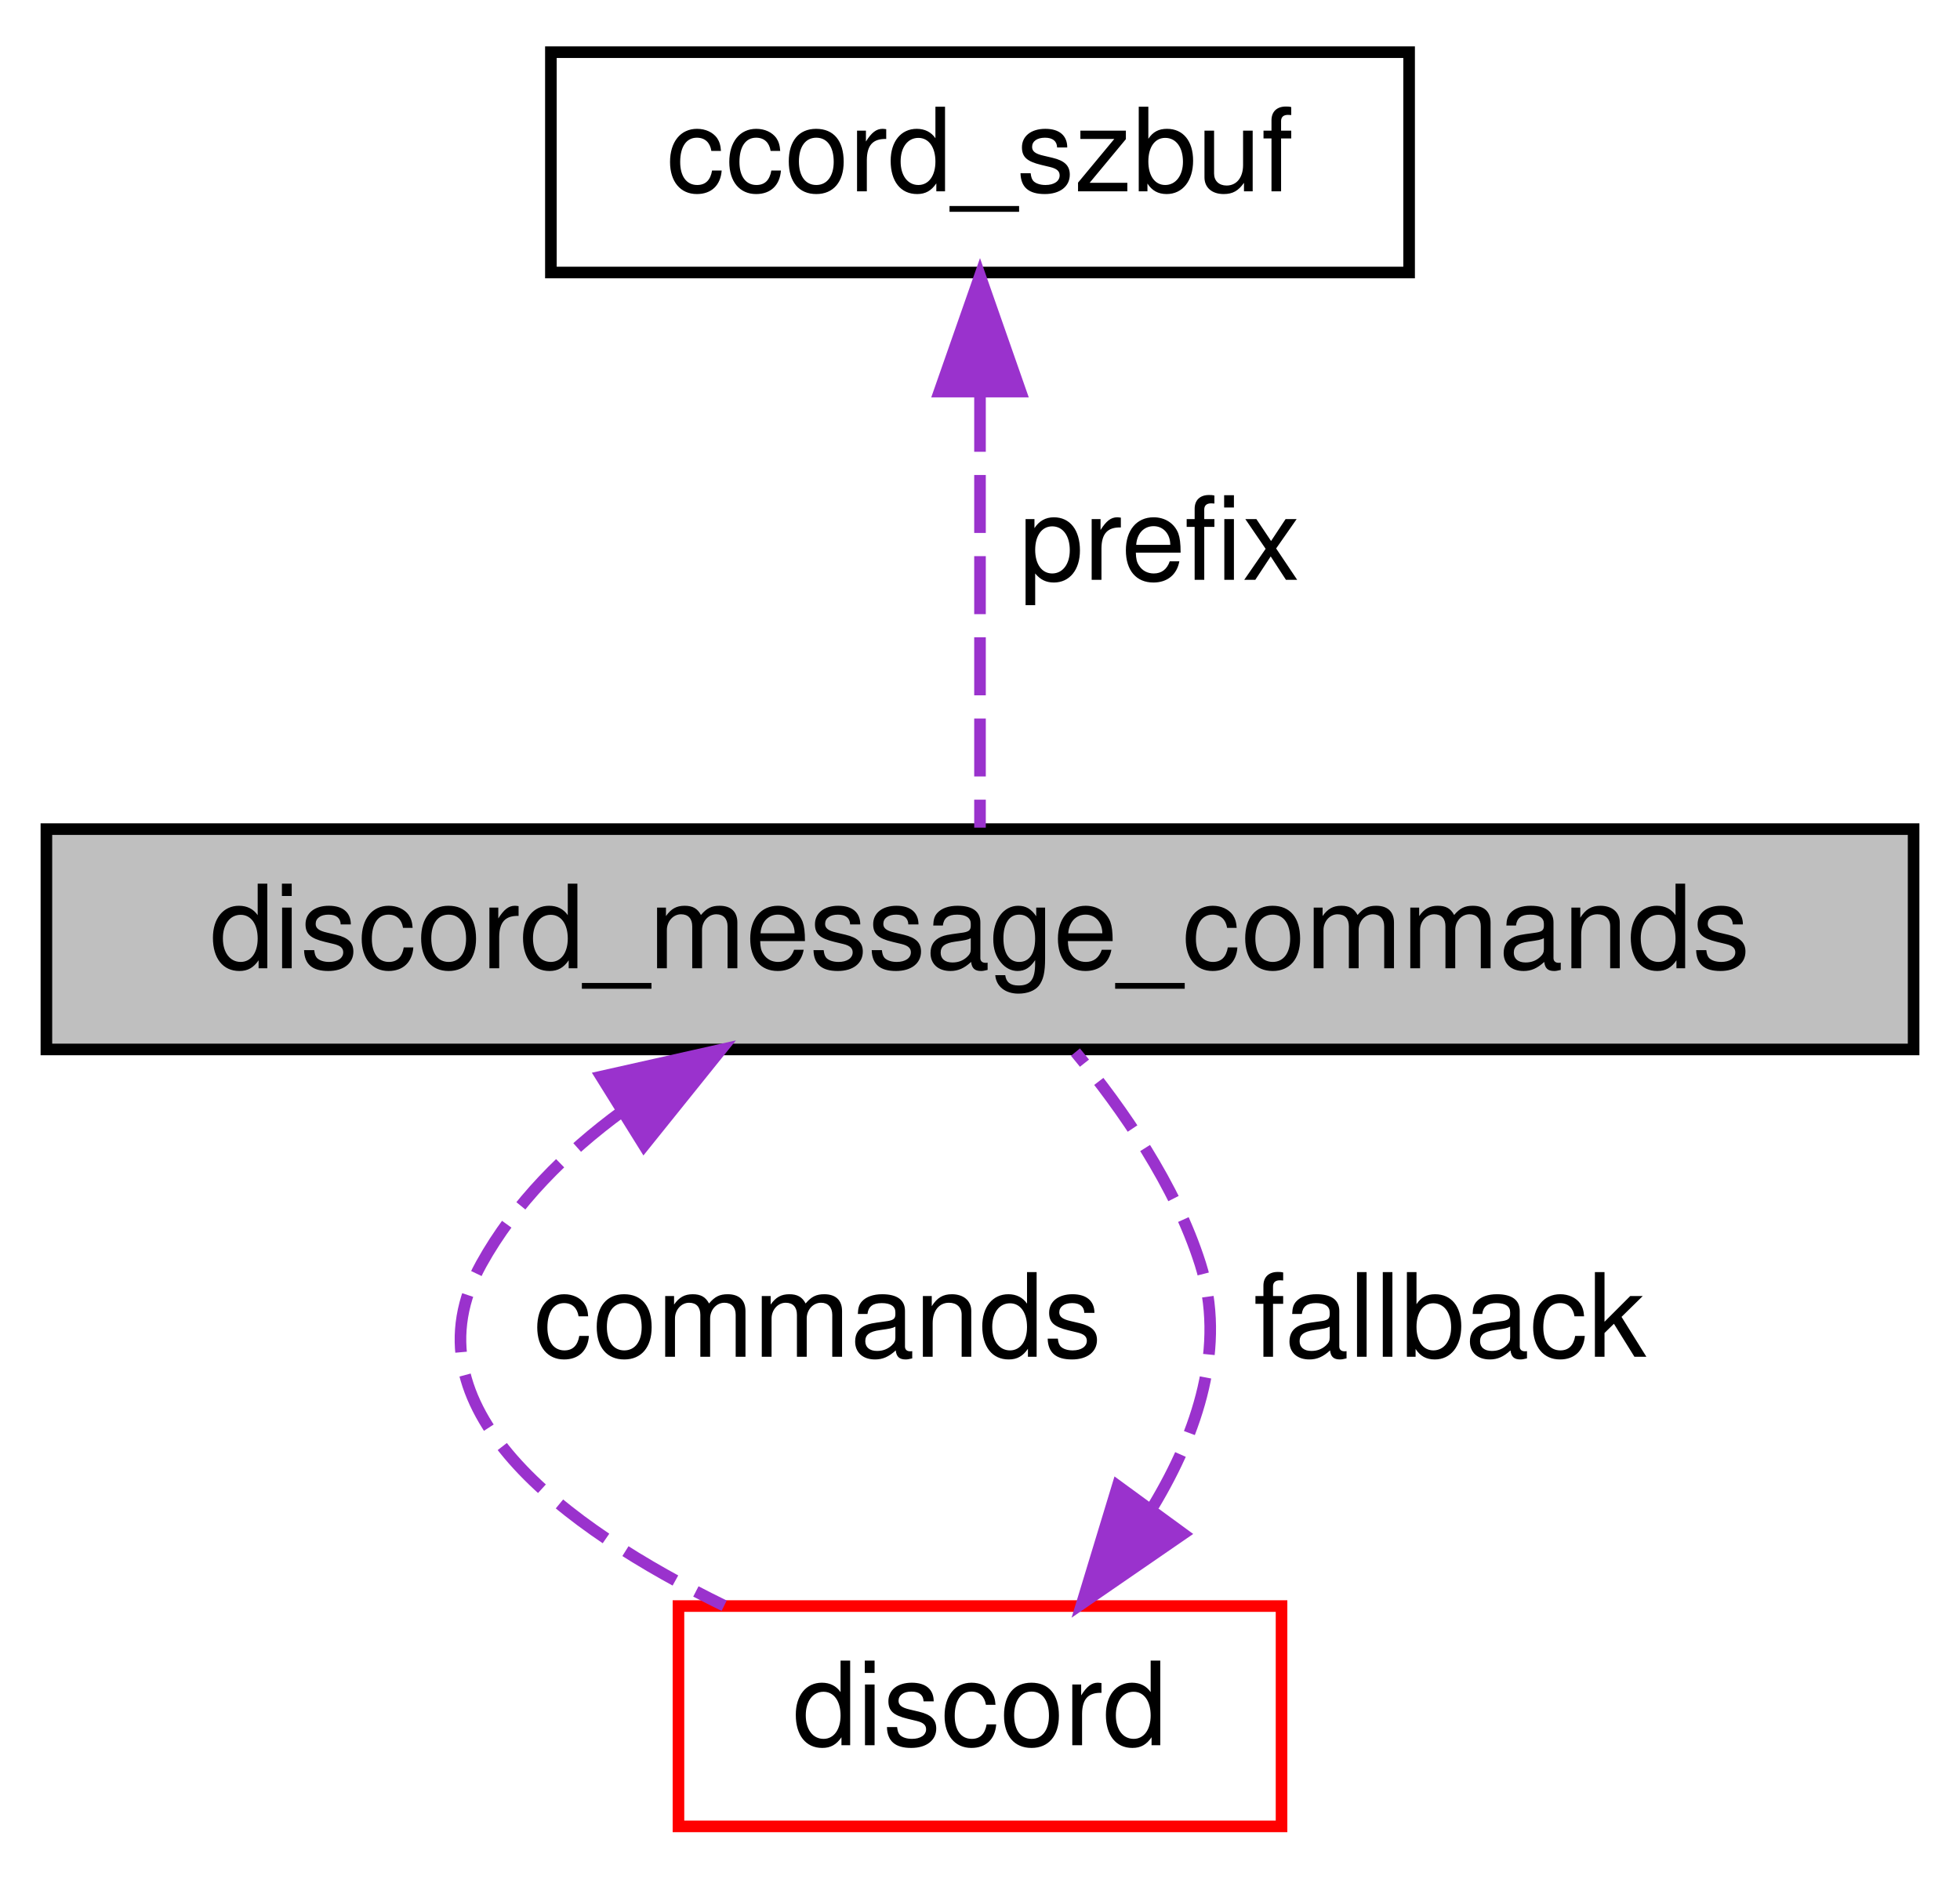
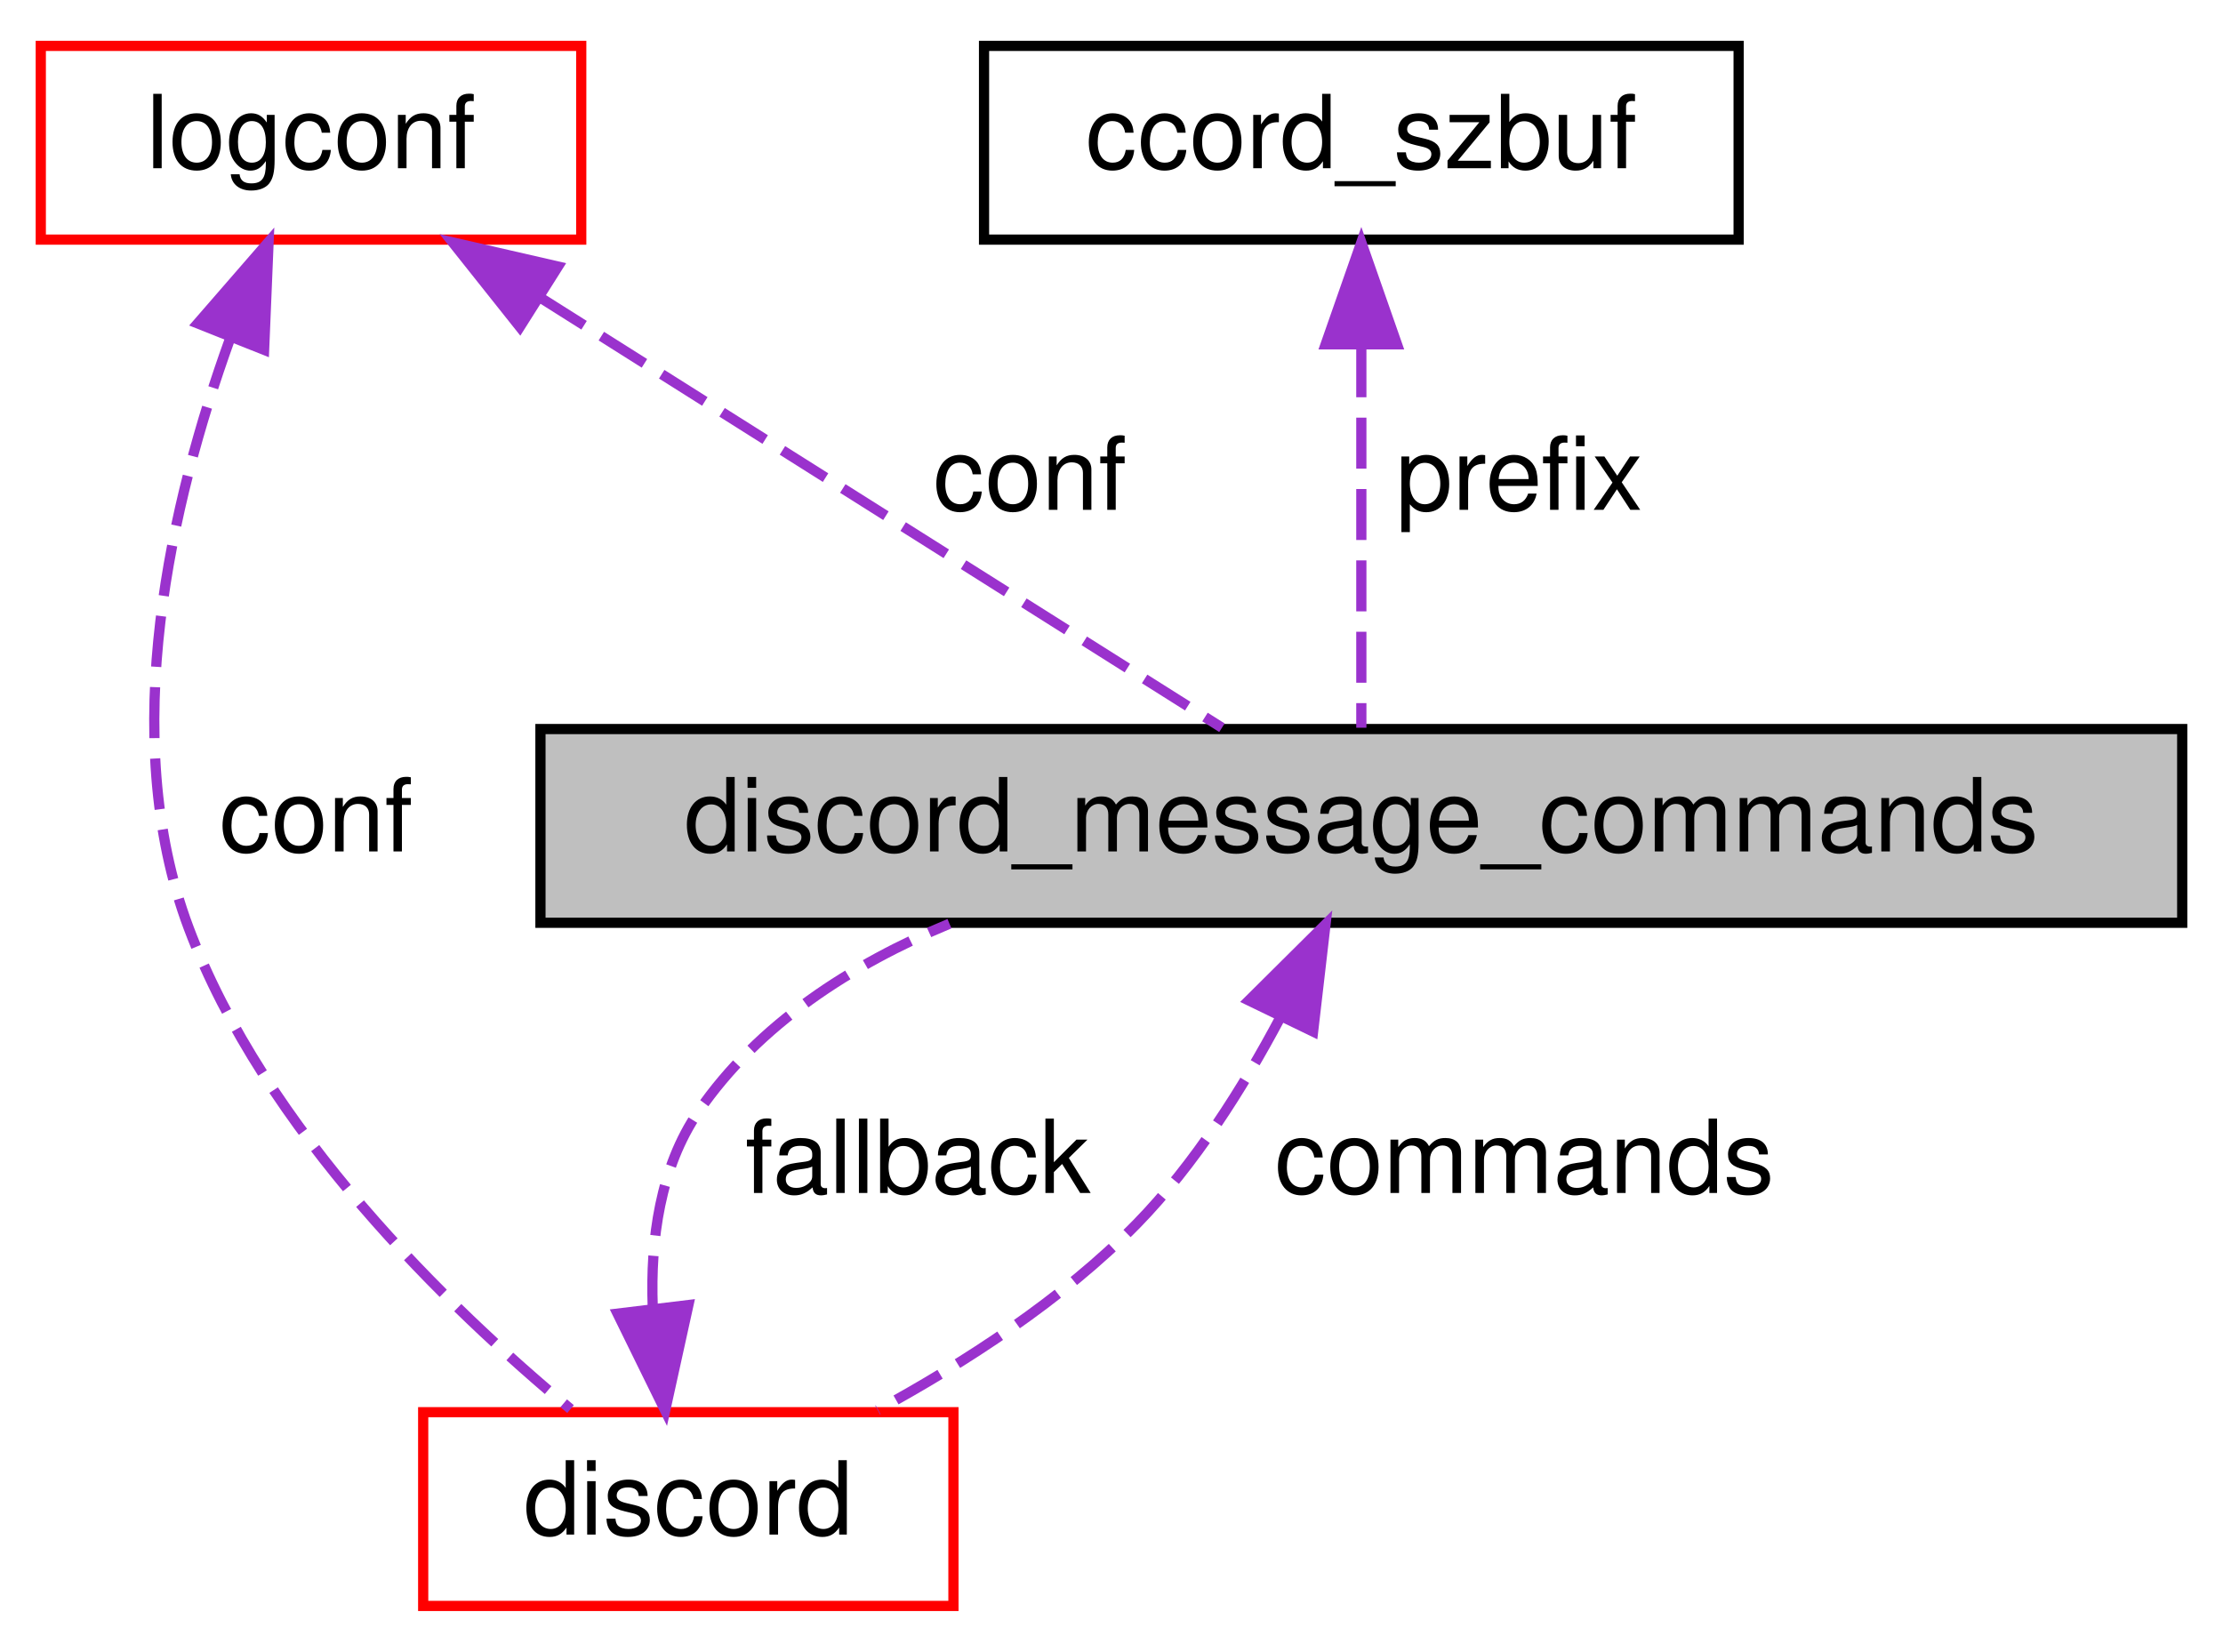
- <svg xmlns="http://www.w3.org/2000/svg" xmlns:xlink="http://www.w3.org/1999/xlink" width="169pt" height="162pt" viewBox="0.00 0.00 169.00 162.00">
+ <svg xmlns="http://www.w3.org/2000/svg" xmlns:xlink="http://www.w3.org/1999/xlink" width="218pt" height="162pt" viewBox="0.00 0.00 218.00 162.00">
  <g id="graph0" class="graph" transform="scale(1 1) rotate(0) translate(4 158)">
    <g id="node1" class="node">
      <g id="a_node1">
        <a xlink:title="The handle for storing user's message commands.">
-           <polygon fill="#bfbfbf" stroke="black" points="0,-67.5 0,-86.5 161,-86.5 161,-67.5 0,-67.5" />
-           <text text-anchor="middle" x="80.5" y="-74.5" font-family="Helvetica,sans-Serif" font-size="10.00">discord_message_commands</text>
+           <polygon fill="#bfbfbf" stroke="black" points="49,-67.5 49,-86.5 210,-86.5 210,-67.5 49,-67.5" />
+           <text text-anchor="middle" x="129.5" y="-74.5" font-family="Helvetica,sans-Serif" font-size="10.00">discord_message_commands</text>
        </a>
      </g>
    </g>
-     <g id="node3" class="node">
-       <g id="a_node3">
+     <g id="node4" class="node">
+       <g id="a_node4">
        <a xlink:href="structdiscord.html" target="_top" xlink:title="The Discord client handler.">
-           <polygon fill="none" stroke="red" points="54.5,-0.5 54.5,-19.5 106.5,-19.5 106.5,-0.5 54.5,-0.5" />
-           <text text-anchor="middle" x="80.5" y="-7.5" font-family="Helvetica,sans-Serif" font-size="10.00">discord</text>
+           <polygon fill="none" stroke="red" points="37.5,-0.5 37.5,-19.5 89.5,-19.5 89.5,-0.5 37.5,-0.5" />
+           <text text-anchor="middle" x="63.5" y="-7.5" font-family="Helvetica,sans-Serif" font-size="10.00">discord</text>
        </a>
      </g>
    </g>
-     <g id="edge3" class="edge">
-       <path fill="none" stroke="#9a32cd" stroke-dasharray="5,2" d="M49.66,-62.18C44.78,-58.6 40.4,-54.24 37.5,-49 30.65,-36.62 44.63,-26.28 58.44,-19.53" />
-       <polygon fill="#9a32cd" stroke="#9a32cd" points="47.83,-65.16 58.17,-67.48 51.53,-59.22 47.83,-65.16" />
-       <text text-anchor="middle" x="66.5" y="-41" font-family="Helvetica,sans-Serif" font-size="10.00"> commands</text>
+     <g id="edge5" class="edge">
+       <path fill="none" stroke="#9a32cd" stroke-dasharray="5,2" d="M121.52,-58.14C117.9,-51.32 113.15,-43.79 107.5,-38 100.24,-30.56 90.53,-24.31 82.07,-19.71" />
+       <polygon fill="#9a32cd" stroke="#9a32cd" points="118.47,-59.88 125.99,-67.35 124.77,-56.83 118.47,-59.88" />
+       <text text-anchor="middle" x="145.5" y="-41" font-family="Helvetica,sans-Serif" font-size="10.00"> commands</text>
    </g>
    <g id="node2" class="node">
      <g id="a_node2">
-         <a xlink:href="structccord__szbuf.html" target="_top" xlink:title="Generic sized buffer.">
-           <polygon fill="none" stroke="black" points="43.5,-134.5 43.5,-153.5 117.5,-153.5 117.5,-134.5 43.5,-134.5" />
-           <text text-anchor="middle" x="80.5" y="-141.5" font-family="Helvetica,sans-Serif" font-size="10.00">ccord_szbuf</text>
+         <a xlink:href="structlogconf.html" target="_top" xlink:title="A stackful and modularized wrapper over the popular 'log.c' facilities.">
+           <polygon fill="none" stroke="red" points="0,-134.5 0,-153.5 53,-153.5 53,-134.5 0,-134.5" />
+           <text text-anchor="middle" x="26.5" y="-141.5" font-family="Helvetica,sans-Serif" font-size="10.00">logconf</text>
        </a>
      </g>
    </g>
    <g id="edge1" class="edge">
-       <path fill="none" stroke="#9a32cd" stroke-dasharray="5,2" d="M80.5,-124.04C80.5,-111.67 80.5,-96.12 80.5,-86.63" />
-       <polygon fill="#9a32cd" stroke="#9a32cd" points="77,-124.23 80.5,-134.23 84,-124.23 77,-124.23" />
-       <text text-anchor="middle" x="96" y="-108" font-family="Helvetica,sans-Serif" font-size="10.00"> prefix</text>
+       <path fill="none" stroke="#9a32cd" stroke-dasharray="5,2" d="M49.05,-128.77C69.44,-115.9 98.79,-97.38 115.83,-86.63" />
+       <polygon fill="#9a32cd" stroke="#9a32cd" points="46.98,-125.94 40.39,-134.23 50.72,-131.86 46.98,-125.94" />
+       <text text-anchor="middle" x="97" y="-108" font-family="Helvetica,sans-Serif" font-size="10.00"> conf</text>
+     </g>
+     <g id="edge4" class="edge">
+       <path fill="none" stroke="#9a32cd" stroke-dasharray="5,2" d="M18.53,-124.7C12.86,-108.97 7.4,-85.9 14.5,-67 21.95,-47.17 39.97,-29.76 51.95,-19.81" />
+       <polygon fill="#9a32cd" stroke="#9a32cd" points="15.39,-126.28 22.34,-134.28 21.9,-123.69 15.39,-126.28" />
+       <text text-anchor="middle" x="27" y="-74.5" font-family="Helvetica,sans-Serif" font-size="10.00"> conf</text>
+     </g>
+     <g id="node3" class="node">
+       <g id="a_node3">
+         <a xlink:href="structccord__szbuf.html" target="_top" xlink:title="Generic sized buffer.">
+           <polygon fill="none" stroke="black" points="92.5,-134.5 92.5,-153.5 166.5,-153.5 166.5,-134.5 92.5,-134.5" />
+           <text text-anchor="middle" x="129.5" y="-141.5" font-family="Helvetica,sans-Serif" font-size="10.00">ccord_szbuf</text>
+         </a>
+       </g>
    </g>
    <g id="edge2" class="edge">
-       <path fill="none" stroke="#9a32cd" stroke-dasharray="5,2" d="M95.46,-28.15C99.28,-34.52 101.74,-41.91 99.5,-49 97.35,-55.78 92.83,-62.32 88.73,-67.27" />
-       <polygon fill="#9a32cd" stroke="#9a32cd" points="98.02,-25.73 89.29,-19.72 92.37,-29.86 98.02,-25.73" />
-       <text text-anchor="middle" x="121" y="-41" font-family="Helvetica,sans-Serif" font-size="10.00"> fallback</text>
+       <path fill="none" stroke="#9a32cd" stroke-dasharray="5,2" d="M129.5,-124.04C129.5,-111.67 129.5,-96.12 129.5,-86.63" />
+       <polygon fill="#9a32cd" stroke="#9a32cd" points="126,-124.23 129.5,-134.23 133,-124.23 126,-124.23" />
+       <text text-anchor="middle" x="145" y="-108" font-family="Helvetica,sans-Serif" font-size="10.00"> prefix</text>
+     </g>
+     <g id="edge3" class="edge">
+       <path fill="none" stroke="#9a32cd" stroke-dasharray="5,2" d="M60.01,-29.84C59.77,-36.4 60.72,-43.49 64.5,-49 70.38,-57.56 79.52,-63.42 89.11,-67.41" />
+       <polygon fill="#9a32cd" stroke="#9a32cd" points="63.51,-30.01 61.23,-19.66 56.56,-29.17 63.51,-30.01" />
+       <text text-anchor="middle" x="86" y="-41" font-family="Helvetica,sans-Serif" font-size="10.00"> fallback</text>
    </g>
  </g>
</svg>
